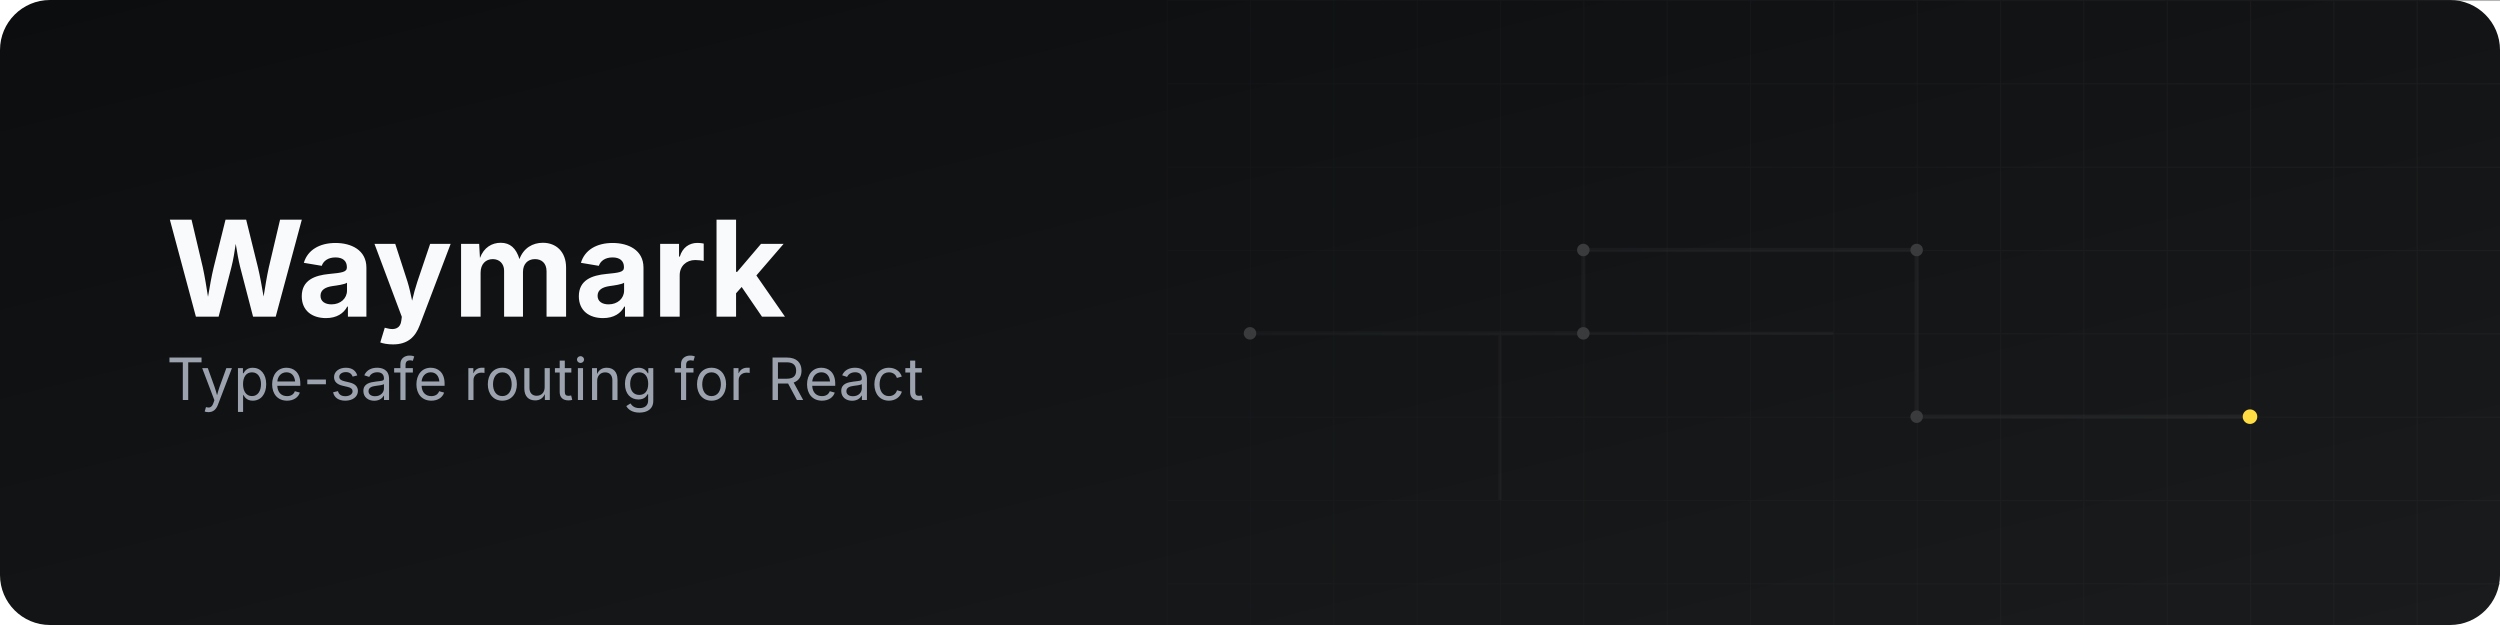
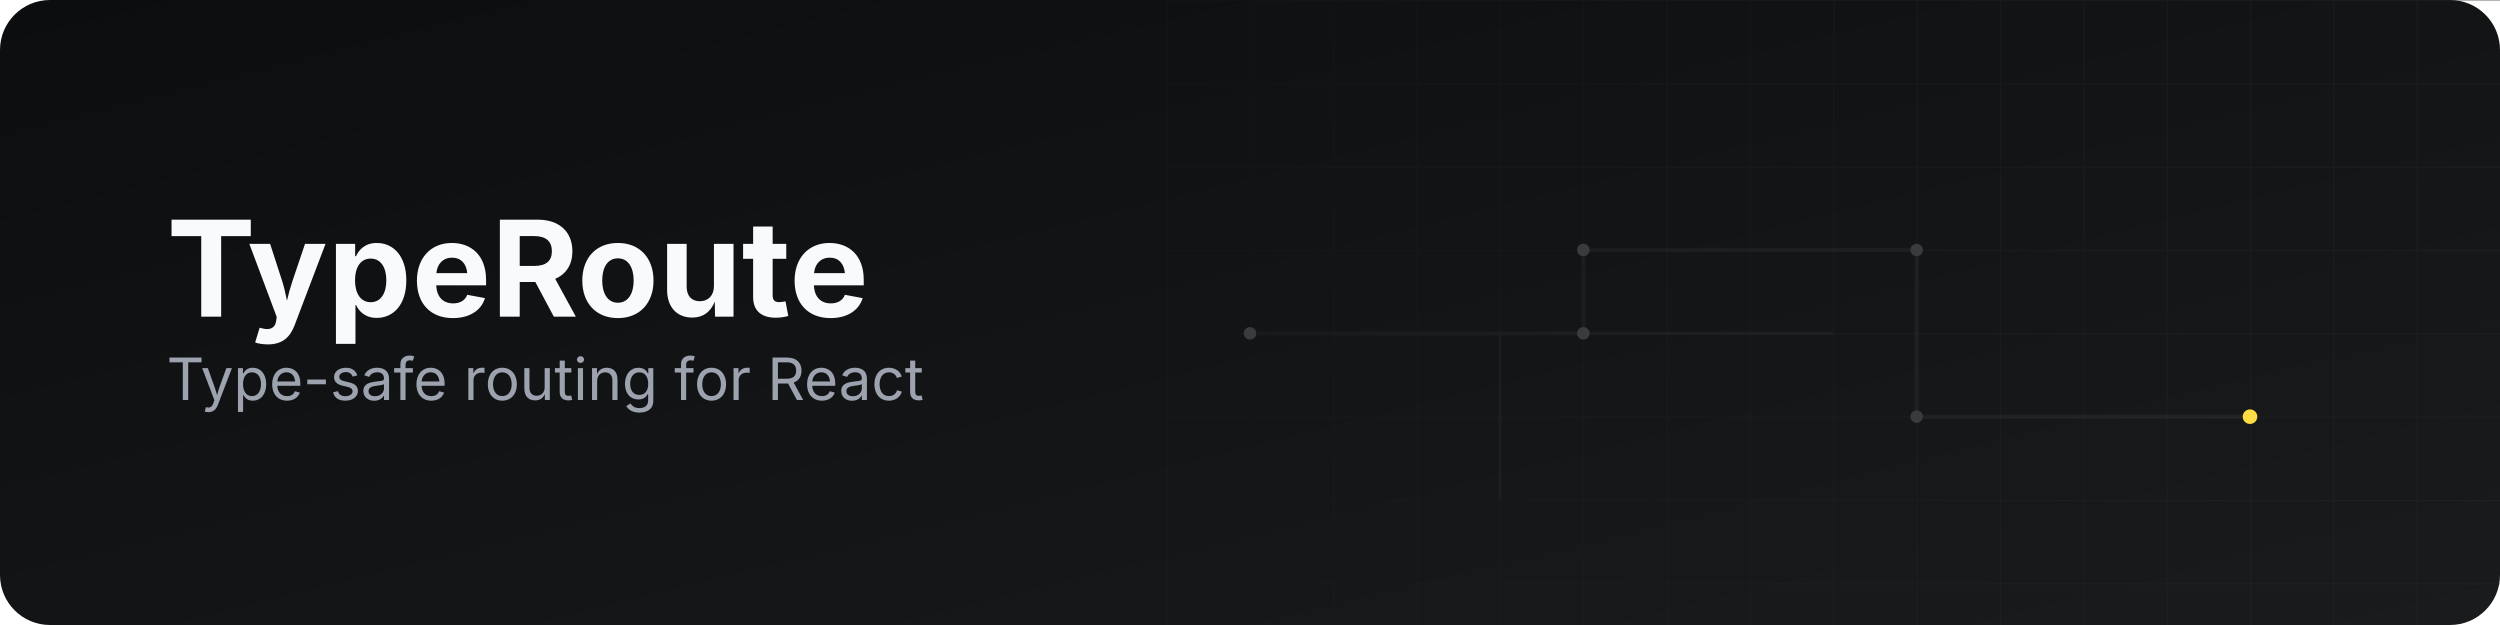
<svg xmlns="http://www.w3.org/2000/svg" width="1200" height="300" viewBox="0 0 1200 300">
  <defs>
    <linearGradient id="bg" x1="0" y1="0" x2="1" y2="1">
      <stop offset="0%" stop-color="#0B0D0F" />
      <stop offset="100%" stop-color="#1A1B1C" />
    </linearGradient>
    <linearGradient id="fadeLeft" x1="1" y1="0" x2="0" y2="0">
      <stop offset="0%" stop-color="#ffffff" stop-opacity="0.35" />
      <stop offset="55%" stop-color="#ffffff" stop-opacity="0.1" />
      <stop offset="100%" stop-color="#ffffff" stop-opacity="0" />
    </linearGradient>
    <mask id="gridFade">
      <rect x="0" y="0" width="1200" height="300" fill="url(#fadeLeft)" />
    </mask>
    <pattern id="grid" width="40" height="40" patternUnits="userSpaceOnUse">
      <path d="M40 0 H0 V40" fill="none" stroke="#2a2b2d" stroke-width="1" />
    </pattern>
  </defs>
  <rect width="1200" height="300" rx="24" fill="url(#bg)" />
  <g mask="url(#gridFade)">
    <rect x="560" y="0" width="640" height="300" fill="url(#grid)" />
  </g>
  <g mask="url(#gridFade)" fill="none" stroke="#3a3b3d" stroke-width="2">
    <path d="M600 160 H760 V120 H920 V200 H1080" />
    <path d="M720 240 V160 H880" stroke-width="1.5" />
  </g>
  <g>
    <circle cx="600" cy="160" r="3" fill="#3a3b3d" />
    <circle cx="760" cy="160" r="3" fill="#3a3b3d" />
    <circle cx="760" cy="120" r="3" fill="#3a3b3d" />
    <circle cx="920" cy="120" r="3" fill="#3a3b3d" />
    <circle cx="920" cy="200" r="3" fill="#3a3b3d" />
    <circle cx="1080" cy="200" r="3.5" fill="#FEDC43" />
  </g>
  <g transform="translate(0 160)">
    <text x="80" y="-8" fill="#F8FAFC" font-size="64" font-weight="700" font-family="system-ui, -apple-system, BlinkMacSystemFont, sans-serif">
-       Waymark
+       TypeRoute
    </text>
    <text x="80" y="32" fill="#9CA3AF" font-size="28" font-family="system-ui, -apple-system, BlinkMacSystemFont, sans-serif">
      Type-safe routing for React
    </text>
  </g>
</svg>
